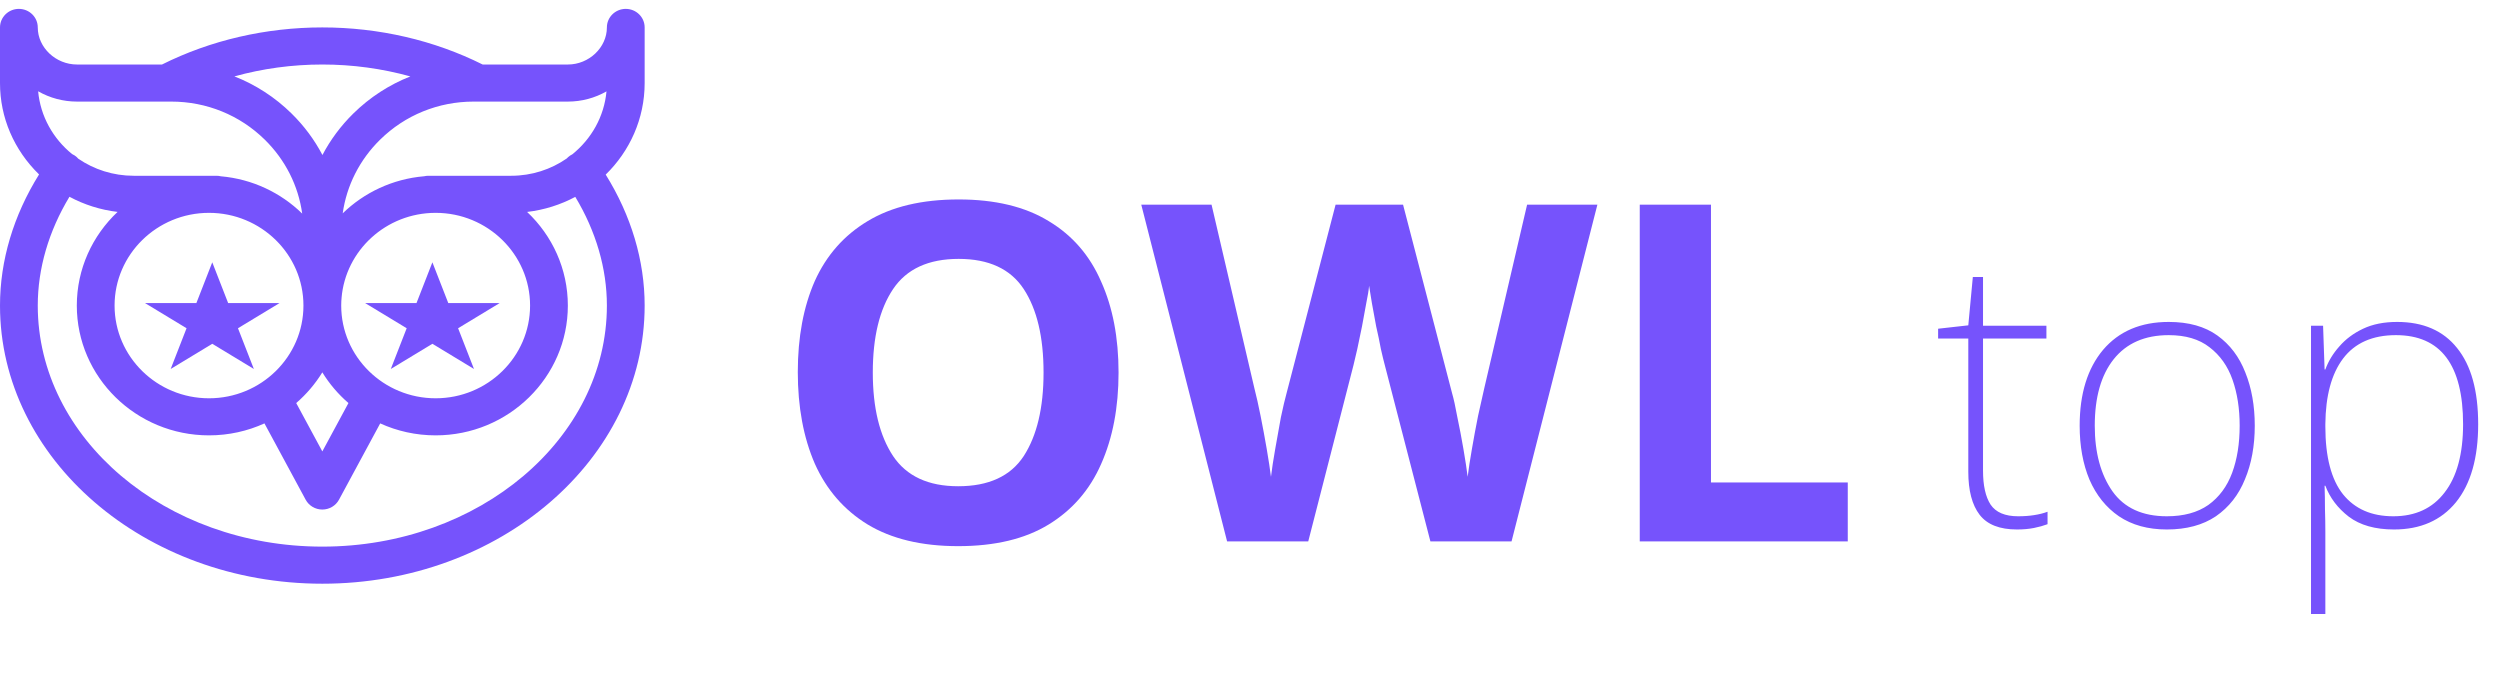
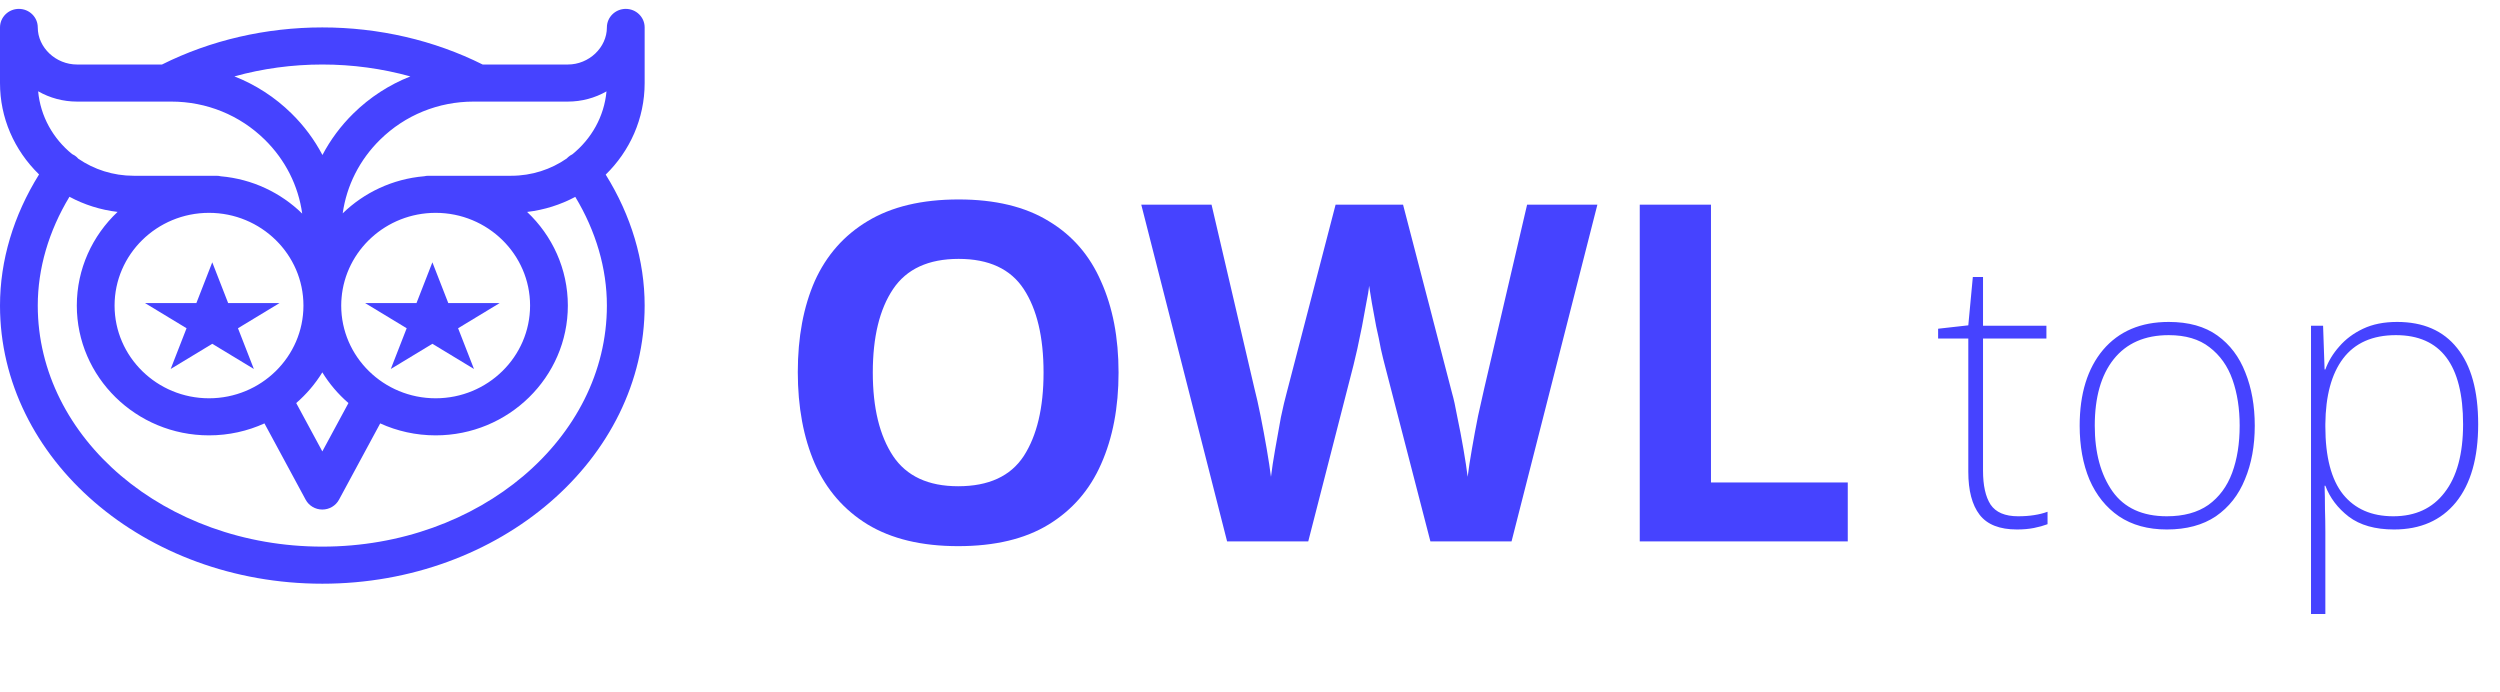
<svg xmlns="http://www.w3.org/2000/svg" width="159" height="44" viewBox="0 0 159 44" fill="none">
-   <path d="M71.14 23.695C71.14 25.915 70.77 27.855 70.03 29.515C69.31 31.155 68.2 32.435 66.7 33.355C65.2 34.275 63.28 34.735 60.94 34.735C58.62 34.735 56.7 34.275 55.18 33.355C53.68 32.435 52.56 31.145 51.82 29.485C51.1 27.825 50.74 25.885 50.74 23.665C50.74 21.445 51.1 19.515 51.82 17.875C52.56 16.235 53.68 14.965 55.18 14.065C56.7 13.145 58.63 12.685 60.97 12.685C63.29 12.685 65.2 13.145 66.7 14.065C68.2 14.965 69.31 16.245 70.03 17.905C70.77 19.545 71.14 21.475 71.14 23.695ZM55.51 23.695C55.51 25.935 55.94 27.705 56.8 29.005C57.66 30.285 59.04 30.925 60.94 30.925C62.88 30.925 64.27 30.285 65.11 29.005C65.95 27.705 66.37 25.935 66.37 23.695C66.37 21.435 65.95 19.665 65.11 18.385C64.27 17.105 62.89 16.465 60.97 16.465C59.05 16.465 57.66 17.105 56.8 18.385C55.94 19.665 55.51 21.435 55.51 23.695ZM101.594 13.015L96.134 34.435H90.974L88.064 23.185C88.004 22.965 87.924 22.635 87.824 22.195C87.744 21.755 87.644 21.275 87.524 20.755C87.424 20.235 87.334 19.745 87.254 19.285C87.174 18.805 87.114 18.435 87.074 18.175C87.054 18.435 86.994 18.805 86.894 19.285C86.814 19.745 86.724 20.235 86.624 20.755C86.524 21.255 86.424 21.735 86.324 22.195C86.224 22.635 86.144 22.975 86.084 23.215L83.204 34.435H78.044L72.584 13.015H77.054L79.784 24.715C79.904 25.175 80.034 25.755 80.174 26.455C80.314 27.155 80.444 27.855 80.564 28.555C80.684 29.255 80.774 29.845 80.834 30.325C80.894 29.825 80.984 29.235 81.104 28.555C81.224 27.855 81.344 27.185 81.464 26.545C81.604 25.885 81.724 25.375 81.824 25.015L84.944 13.015H89.234L92.354 25.015C92.454 25.355 92.564 25.855 92.684 26.515C92.824 27.175 92.954 27.855 93.074 28.555C93.194 29.255 93.284 29.845 93.344 30.325C93.404 29.825 93.494 29.235 93.614 28.555C93.734 27.855 93.864 27.155 94.004 26.455C94.164 25.755 94.294 25.175 94.394 24.715L97.124 13.015H101.594ZM104.288 34.435V13.015H108.818V30.685H117.518V34.435H104.288Z" fill="#7653FC" />
-   <path d="M128.352 32.835C128.72 32.835 129.056 32.811 129.36 32.763C129.68 32.715 129.968 32.643 130.224 32.547V33.339C129.968 33.435 129.68 33.515 129.36 33.579C129.04 33.643 128.68 33.675 128.28 33.675C127.176 33.675 126.384 33.363 125.904 32.739C125.424 32.115 125.184 31.203 125.184 30.003V21.531H123.264V20.907L125.184 20.691L125.472 17.619H126.12V20.715H130.152V21.531H126.12V29.931C126.12 30.875 126.28 31.595 126.6 32.091C126.936 32.587 127.52 32.835 128.352 32.835ZM143.403 27.075C143.403 28.355 143.195 29.491 142.779 30.483C142.379 31.475 141.763 32.259 140.931 32.835C140.099 33.395 139.059 33.675 137.811 33.675C136.611 33.675 135.595 33.395 134.763 32.835C133.947 32.275 133.323 31.499 132.891 30.507C132.475 29.515 132.267 28.371 132.267 27.075C132.267 25.043 132.763 23.435 133.755 22.251C134.763 21.067 136.155 20.475 137.931 20.475C139.195 20.475 140.227 20.763 141.027 21.339C141.827 21.915 142.419 22.699 142.803 23.691C143.203 24.683 143.403 25.811 143.403 27.075ZM133.227 27.075C133.227 28.787 133.603 30.179 134.355 31.251C135.107 32.307 136.259 32.835 137.811 32.835C138.883 32.835 139.763 32.595 140.451 32.115C141.139 31.619 141.643 30.939 141.963 30.075C142.283 29.211 142.443 28.211 142.443 27.075C142.443 25.987 142.291 25.011 141.987 24.147C141.683 23.283 141.195 22.595 140.523 22.083C139.867 21.571 139.003 21.315 137.931 21.315C136.411 21.315 135.243 21.827 134.427 22.851C133.627 23.859 133.227 25.267 133.227 27.075ZM152.452 20.475C154.116 20.475 155.388 21.027 156.268 22.131C157.164 23.235 157.612 24.851 157.612 26.979C157.612 29.123 157.14 30.779 156.196 31.947C155.252 33.099 153.94 33.675 152.26 33.675C151.06 33.675 150.1 33.403 149.38 32.859C148.676 32.315 148.18 31.659 147.892 30.891H147.844C147.86 31.371 147.868 31.867 147.868 32.379C147.884 32.875 147.892 33.355 147.892 33.819V39.051H146.98V20.715H147.748L147.844 23.499H147.892C148.084 22.971 148.38 22.483 148.78 22.035C149.18 21.571 149.684 21.195 150.292 20.907C150.9 20.619 151.62 20.475 152.452 20.475ZM152.38 21.315C150.892 21.315 149.772 21.811 149.02 22.803C148.284 23.779 147.908 25.171 147.892 26.979V27.123C147.892 29.059 148.268 30.499 149.02 31.443C149.772 32.371 150.836 32.835 152.212 32.835C153.62 32.835 154.708 32.331 155.476 31.323C156.26 30.315 156.652 28.867 156.652 26.979C156.652 23.203 155.228 21.315 152.38 21.315Z" fill="#7653FC" />
-   <path d="M41 1.744C41 1.093 40.462 0.565 39.799 0.565C39.136 0.565 38.598 1.093 38.598 1.744C38.598 3.023 37.461 4.103 36.115 4.103H30.697C27.608 2.559 24.089 1.744 20.5 1.744C16.911 1.744 13.392 2.559 10.303 4.103H4.899C3.546 4.103 2.402 3.023 2.402 1.744C2.402 1.093 1.865 0.565 1.201 0.565C0.538 0.565 0 1.093 0 1.744V5.282C0 7.47 0.882 9.532 2.484 11.094C0.856 13.706 0 16.569 0 19.434C0 29.188 9.196 37.124 20.5 37.124C31.804 37.124 41 29.188 41 19.434C41 16.573 40.146 13.714 38.523 11.105C40.053 9.611 41 7.552 41 5.282V1.744ZM20.5 4.103C22.414 4.103 24.302 4.361 26.099 4.86C24.758 5.388 23.526 6.183 22.474 7.217C21.672 8.005 21.013 8.896 20.507 9.858C20.002 8.896 19.343 8.005 18.541 7.217C17.487 6.181 16.253 5.386 14.909 4.858C16.704 4.36 18.59 4.103 20.5 4.103ZM20.5 23.682C20.949 24.414 21.511 25.072 22.161 25.634L20.5 28.71L18.839 25.634C19.489 25.072 20.051 24.414 20.5 23.682ZM13.293 25.331C9.981 25.331 7.287 22.686 7.287 19.434C7.287 16.183 9.981 13.537 13.293 13.537C16.605 13.537 19.299 16.183 19.299 19.434C19.299 22.686 16.605 25.331 13.293 25.331ZM21.701 19.434C21.701 19.34 21.704 19.247 21.708 19.154C21.717 19.098 21.723 19.041 21.722 18.982V18.96C21.97 15.929 24.558 13.537 27.707 13.537C31.019 13.537 33.713 16.183 33.713 19.434C33.713 22.686 31.019 25.331 27.707 25.331C24.395 25.331 21.701 22.686 21.701 19.434ZM2.426 5.806C3.173 6.233 4.021 6.461 4.899 6.461H10.579H10.585H10.891C13.139 6.461 15.252 7.322 16.841 8.884C18.151 10.172 18.974 11.811 19.22 13.585C17.866 12.262 16.057 11.388 14.046 11.212C13.956 11.191 13.863 11.179 13.766 11.179H8.503C7.191 11.179 5.975 10.775 4.978 10.092C4.914 10.019 4.841 9.952 4.757 9.894C4.701 9.856 4.642 9.824 4.582 9.796C3.38 8.82 2.572 7.403 2.426 5.806ZM38.598 19.434C38.598 27.888 30.479 34.765 20.5 34.765C10.521 34.765 2.402 27.888 2.402 19.434C2.402 17.075 3.096 14.703 4.417 12.514C5.363 13.023 6.398 13.35 7.478 13.477C5.881 14.981 4.885 17.095 4.885 19.434C4.885 23.986 8.657 27.689 13.293 27.689C14.551 27.689 15.746 27.416 16.819 26.928L19.439 31.78C19.647 32.166 20.055 32.407 20.5 32.407C20.945 32.407 21.353 32.166 21.561 31.78L24.181 26.928C25.254 27.416 26.449 27.689 27.707 27.689C32.343 27.689 36.115 23.986 36.115 19.434C36.115 17.096 35.12 14.982 33.524 13.479C34.623 13.351 35.658 13.018 36.588 12.521C37.906 14.709 38.598 17.078 38.598 19.434ZM36.399 9.815C36.347 9.841 36.297 9.868 36.249 9.901C36.171 9.954 36.103 10.015 36.042 10.081C35.046 10.771 33.827 11.179 32.512 11.179H27.248C27.155 11.179 27.064 11.19 26.976 11.21C24.965 11.381 23.154 12.25 21.796 13.569C22.045 11.801 22.867 10.168 24.174 8.884C25.762 7.322 27.876 6.461 30.124 6.461H30.396C30.398 6.461 30.401 6.462 30.404 6.462C30.406 6.462 30.408 6.461 30.411 6.461H36.115C36.989 6.461 37.831 6.235 38.573 5.812C38.425 7.418 37.61 8.839 36.399 9.815Z" fill="#7653FC" />
-   <path d="M13.5 16.683L14.51 19.274H17.78L15.135 20.876L16.145 23.467L13.5 21.865L10.855 23.467L11.865 20.876L9.22 19.274H12.49L13.5 16.683Z" fill="#7653FC" />
-   <path d="M27.5 16.683L28.51 19.274H31.78L29.135 20.876L30.145 23.467L27.5 21.865L24.855 23.467L25.865 20.876L23.22 19.274H26.49L27.5 16.683Z" fill="#7653FC" />
+   <path d="M71.14 23.695C71.14 25.915 70.77 27.855 70.03 29.515C69.31 31.155 68.2 32.435 66.7 33.355C65.2 34.275 63.28 34.735 60.94 34.735C58.62 34.735 56.7 34.275 55.18 33.355C53.68 32.435 52.56 31.145 51.82 29.485C51.1 27.825 50.74 25.885 50.74 23.665C50.74 21.445 51.1 19.515 51.82 17.875C52.56 16.235 53.68 14.965 55.18 14.065C56.7 13.145 58.63 12.685 60.97 12.685C63.29 12.685 65.2 13.145 66.7 14.065C68.2 14.965 69.31 16.245 70.03 17.905C70.77 19.545 71.14 21.475 71.14 23.695ZM55.51 23.695C55.51 25.935 55.94 27.705 56.8 29.005C57.66 30.285 59.04 30.925 60.94 30.925C62.88 30.925 64.27 30.285 65.11 29.005C65.95 27.705 66.37 25.935 66.37 23.695C66.37 21.435 65.95 19.665 65.11 18.385C64.27 17.105 62.89 16.465 60.97 16.465C59.05 16.465 57.66 17.105 56.8 18.385C55.94 19.665 55.51 21.435 55.51 23.695ZM101.594 13.015L96.134 34.435H90.974L88.064 23.185C88.004 22.965 87.924 22.635 87.824 22.195C87.744 21.755 87.644 21.275 87.524 20.755C87.424 20.235 87.334 19.745 87.254 19.285C87.174 18.805 87.114 18.435 87.074 18.175C87.054 18.435 86.994 18.805 86.894 19.285C86.814 19.745 86.724 20.235 86.624 20.755C86.524 21.255 86.424 21.735 86.324 22.195C86.224 22.635 86.144 22.975 86.084 23.215L83.204 34.435H78.044L72.584 13.015H77.054L79.784 24.715C79.904 25.175 80.034 25.755 80.174 26.455C80.314 27.155 80.444 27.855 80.564 28.555C80.684 29.255 80.774 29.845 80.834 30.325C80.894 29.825 80.984 29.235 81.104 28.555C81.224 27.855 81.344 27.185 81.464 26.545C81.604 25.885 81.724 25.375 81.824 25.015L84.944 13.015H89.234L92.354 25.015C92.454 25.355 92.564 25.855 92.684 26.515C92.824 27.175 92.954 27.855 93.074 28.555C93.194 29.255 93.284 29.845 93.344 30.325C93.404 29.825 93.494 29.235 93.614 28.555C93.734 27.855 93.864 27.155 94.004 26.455C94.164 25.755 94.294 25.175 94.394 24.715L97.124 13.015H101.594ZM104.288 34.435V13.015H108.818V30.685H117.518V34.435H104.288Z" fill="#4643ff" />
+   <path d="M128.352 32.835C128.72 32.835 129.056 32.811 129.36 32.763C129.68 32.715 129.968 32.643 130.224 32.547V33.339C129.968 33.435 129.68 33.515 129.36 33.579C129.04 33.643 128.68 33.675 128.28 33.675C127.176 33.675 126.384 33.363 125.904 32.739C125.424 32.115 125.184 31.203 125.184 30.003V21.531H123.264V20.907L125.184 20.691L125.472 17.619H126.12V20.715H130.152V21.531H126.12V29.931C126.12 30.875 126.28 31.595 126.6 32.091C126.936 32.587 127.52 32.835 128.352 32.835ZM143.403 27.075C143.403 28.355 143.195 29.491 142.779 30.483C142.379 31.475 141.763 32.259 140.931 32.835C140.099 33.395 139.059 33.675 137.811 33.675C136.611 33.675 135.595 33.395 134.763 32.835C133.947 32.275 133.323 31.499 132.891 30.507C132.475 29.515 132.267 28.371 132.267 27.075C132.267 25.043 132.763 23.435 133.755 22.251C134.763 21.067 136.155 20.475 137.931 20.475C139.195 20.475 140.227 20.763 141.027 21.339C141.827 21.915 142.419 22.699 142.803 23.691C143.203 24.683 143.403 25.811 143.403 27.075ZM133.227 27.075C133.227 28.787 133.603 30.179 134.355 31.251C135.107 32.307 136.259 32.835 137.811 32.835C138.883 32.835 139.763 32.595 140.451 32.115C141.139 31.619 141.643 30.939 141.963 30.075C142.283 29.211 142.443 28.211 142.443 27.075C142.443 25.987 142.291 25.011 141.987 24.147C141.683 23.283 141.195 22.595 140.523 22.083C139.867 21.571 139.003 21.315 137.931 21.315C136.411 21.315 135.243 21.827 134.427 22.851C133.627 23.859 133.227 25.267 133.227 27.075ZM152.452 20.475C154.116 20.475 155.388 21.027 156.268 22.131C157.164 23.235 157.612 24.851 157.612 26.979C157.612 29.123 157.14 30.779 156.196 31.947C155.252 33.099 153.94 33.675 152.26 33.675C151.06 33.675 150.1 33.403 149.38 32.859C148.676 32.315 148.18 31.659 147.892 30.891H147.844C147.86 31.371 147.868 31.867 147.868 32.379C147.884 32.875 147.892 33.355 147.892 33.819V39.051H146.98V20.715H147.748L147.844 23.499H147.892C148.084 22.971 148.38 22.483 148.78 22.035C149.18 21.571 149.684 21.195 150.292 20.907C150.9 20.619 151.62 20.475 152.452 20.475ZM152.38 21.315C150.892 21.315 149.772 21.811 149.02 22.803C148.284 23.779 147.908 25.171 147.892 26.979V27.123C147.892 29.059 148.268 30.499 149.02 31.443C149.772 32.371 150.836 32.835 152.212 32.835C153.62 32.835 154.708 32.331 155.476 31.323C156.26 30.315 156.652 28.867 156.652 26.979C156.652 23.203 155.228 21.315 152.38 21.315Z" fill="#4643ff" />
+   <path d="M41 1.744C41 1.093 40.462 0.565 39.799 0.565C39.136 0.565 38.598 1.093 38.598 1.744C38.598 3.023 37.461 4.103 36.115 4.103H30.697C27.608 2.559 24.089 1.744 20.5 1.744C16.911 1.744 13.392 2.559 10.303 4.103H4.899C3.546 4.103 2.402 3.023 2.402 1.744C2.402 1.093 1.865 0.565 1.201 0.565C0.538 0.565 0 1.093 0 1.744V5.282C0 7.47 0.882 9.532 2.484 11.094C0.856 13.706 0 16.569 0 19.434C0 29.188 9.196 37.124 20.5 37.124C31.804 37.124 41 29.188 41 19.434C41 16.573 40.146 13.714 38.523 11.105C40.053 9.611 41 7.552 41 5.282V1.744ZM20.5 4.103C22.414 4.103 24.302 4.361 26.099 4.86C24.758 5.388 23.526 6.183 22.474 7.217C21.672 8.005 21.013 8.896 20.507 9.858C20.002 8.896 19.343 8.005 18.541 7.217C17.487 6.181 16.253 5.386 14.909 4.858C16.704 4.36 18.59 4.103 20.5 4.103ZM20.5 23.682C20.949 24.414 21.511 25.072 22.161 25.634L20.5 28.71L18.839 25.634C19.489 25.072 20.051 24.414 20.5 23.682ZM13.293 25.331C9.981 25.331 7.287 22.686 7.287 19.434C7.287 16.183 9.981 13.537 13.293 13.537C16.605 13.537 19.299 16.183 19.299 19.434C19.299 22.686 16.605 25.331 13.293 25.331ZM21.701 19.434C21.701 19.34 21.704 19.247 21.708 19.154C21.717 19.098 21.723 19.041 21.722 18.982V18.96C21.97 15.929 24.558 13.537 27.707 13.537C31.019 13.537 33.713 16.183 33.713 19.434C33.713 22.686 31.019 25.331 27.707 25.331C24.395 25.331 21.701 22.686 21.701 19.434ZM2.426 5.806C3.173 6.233 4.021 6.461 4.899 6.461H10.579H10.585H10.891C13.139 6.461 15.252 7.322 16.841 8.884C18.151 10.172 18.974 11.811 19.22 13.585C17.866 12.262 16.057 11.388 14.046 11.212C13.956 11.191 13.863 11.179 13.766 11.179H8.503C7.191 11.179 5.975 10.775 4.978 10.092C4.914 10.019 4.841 9.952 4.757 9.894C4.701 9.856 4.642 9.824 4.582 9.796C3.38 8.82 2.572 7.403 2.426 5.806ZM38.598 19.434C38.598 27.888 30.479 34.765 20.5 34.765C10.521 34.765 2.402 27.888 2.402 19.434C2.402 17.075 3.096 14.703 4.417 12.514C5.363 13.023 6.398 13.35 7.478 13.477C5.881 14.981 4.885 17.095 4.885 19.434C4.885 23.986 8.657 27.689 13.293 27.689C14.551 27.689 15.746 27.416 16.819 26.928L19.439 31.78C19.647 32.166 20.055 32.407 20.5 32.407C20.945 32.407 21.353 32.166 21.561 31.78L24.181 26.928C25.254 27.416 26.449 27.689 27.707 27.689C32.343 27.689 36.115 23.986 36.115 19.434C36.115 17.096 35.12 14.982 33.524 13.479C34.623 13.351 35.658 13.018 36.588 12.521C37.906 14.709 38.598 17.078 38.598 19.434ZM36.399 9.815C36.347 9.841 36.297 9.868 36.249 9.901C36.171 9.954 36.103 10.015 36.042 10.081C35.046 10.771 33.827 11.179 32.512 11.179H27.248C27.155 11.179 27.064 11.19 26.976 11.21C24.965 11.381 23.154 12.25 21.796 13.569C22.045 11.801 22.867 10.168 24.174 8.884C25.762 7.322 27.876 6.461 30.124 6.461H30.396C30.398 6.461 30.401 6.462 30.404 6.462C30.406 6.462 30.408 6.461 30.411 6.461H36.115C36.989 6.461 37.831 6.235 38.573 5.812C38.425 7.418 37.61 8.839 36.399 9.815Z" fill="#4643ff" />
+   <path d="M13.5 16.683L14.51 19.274H17.78L15.135 20.876L16.145 23.467L13.5 21.865L10.855 23.467L11.865 20.876L9.22 19.274H12.49L13.5 16.683Z" fill="#4643ff" />
+   <path d="M27.5 16.683L28.51 19.274H31.78L29.135 20.876L30.145 23.467L27.5 21.865L24.855 23.467L25.865 20.876L23.22 19.274H26.49L27.5 16.683Z" fill="#4643ff" />
</svg>
